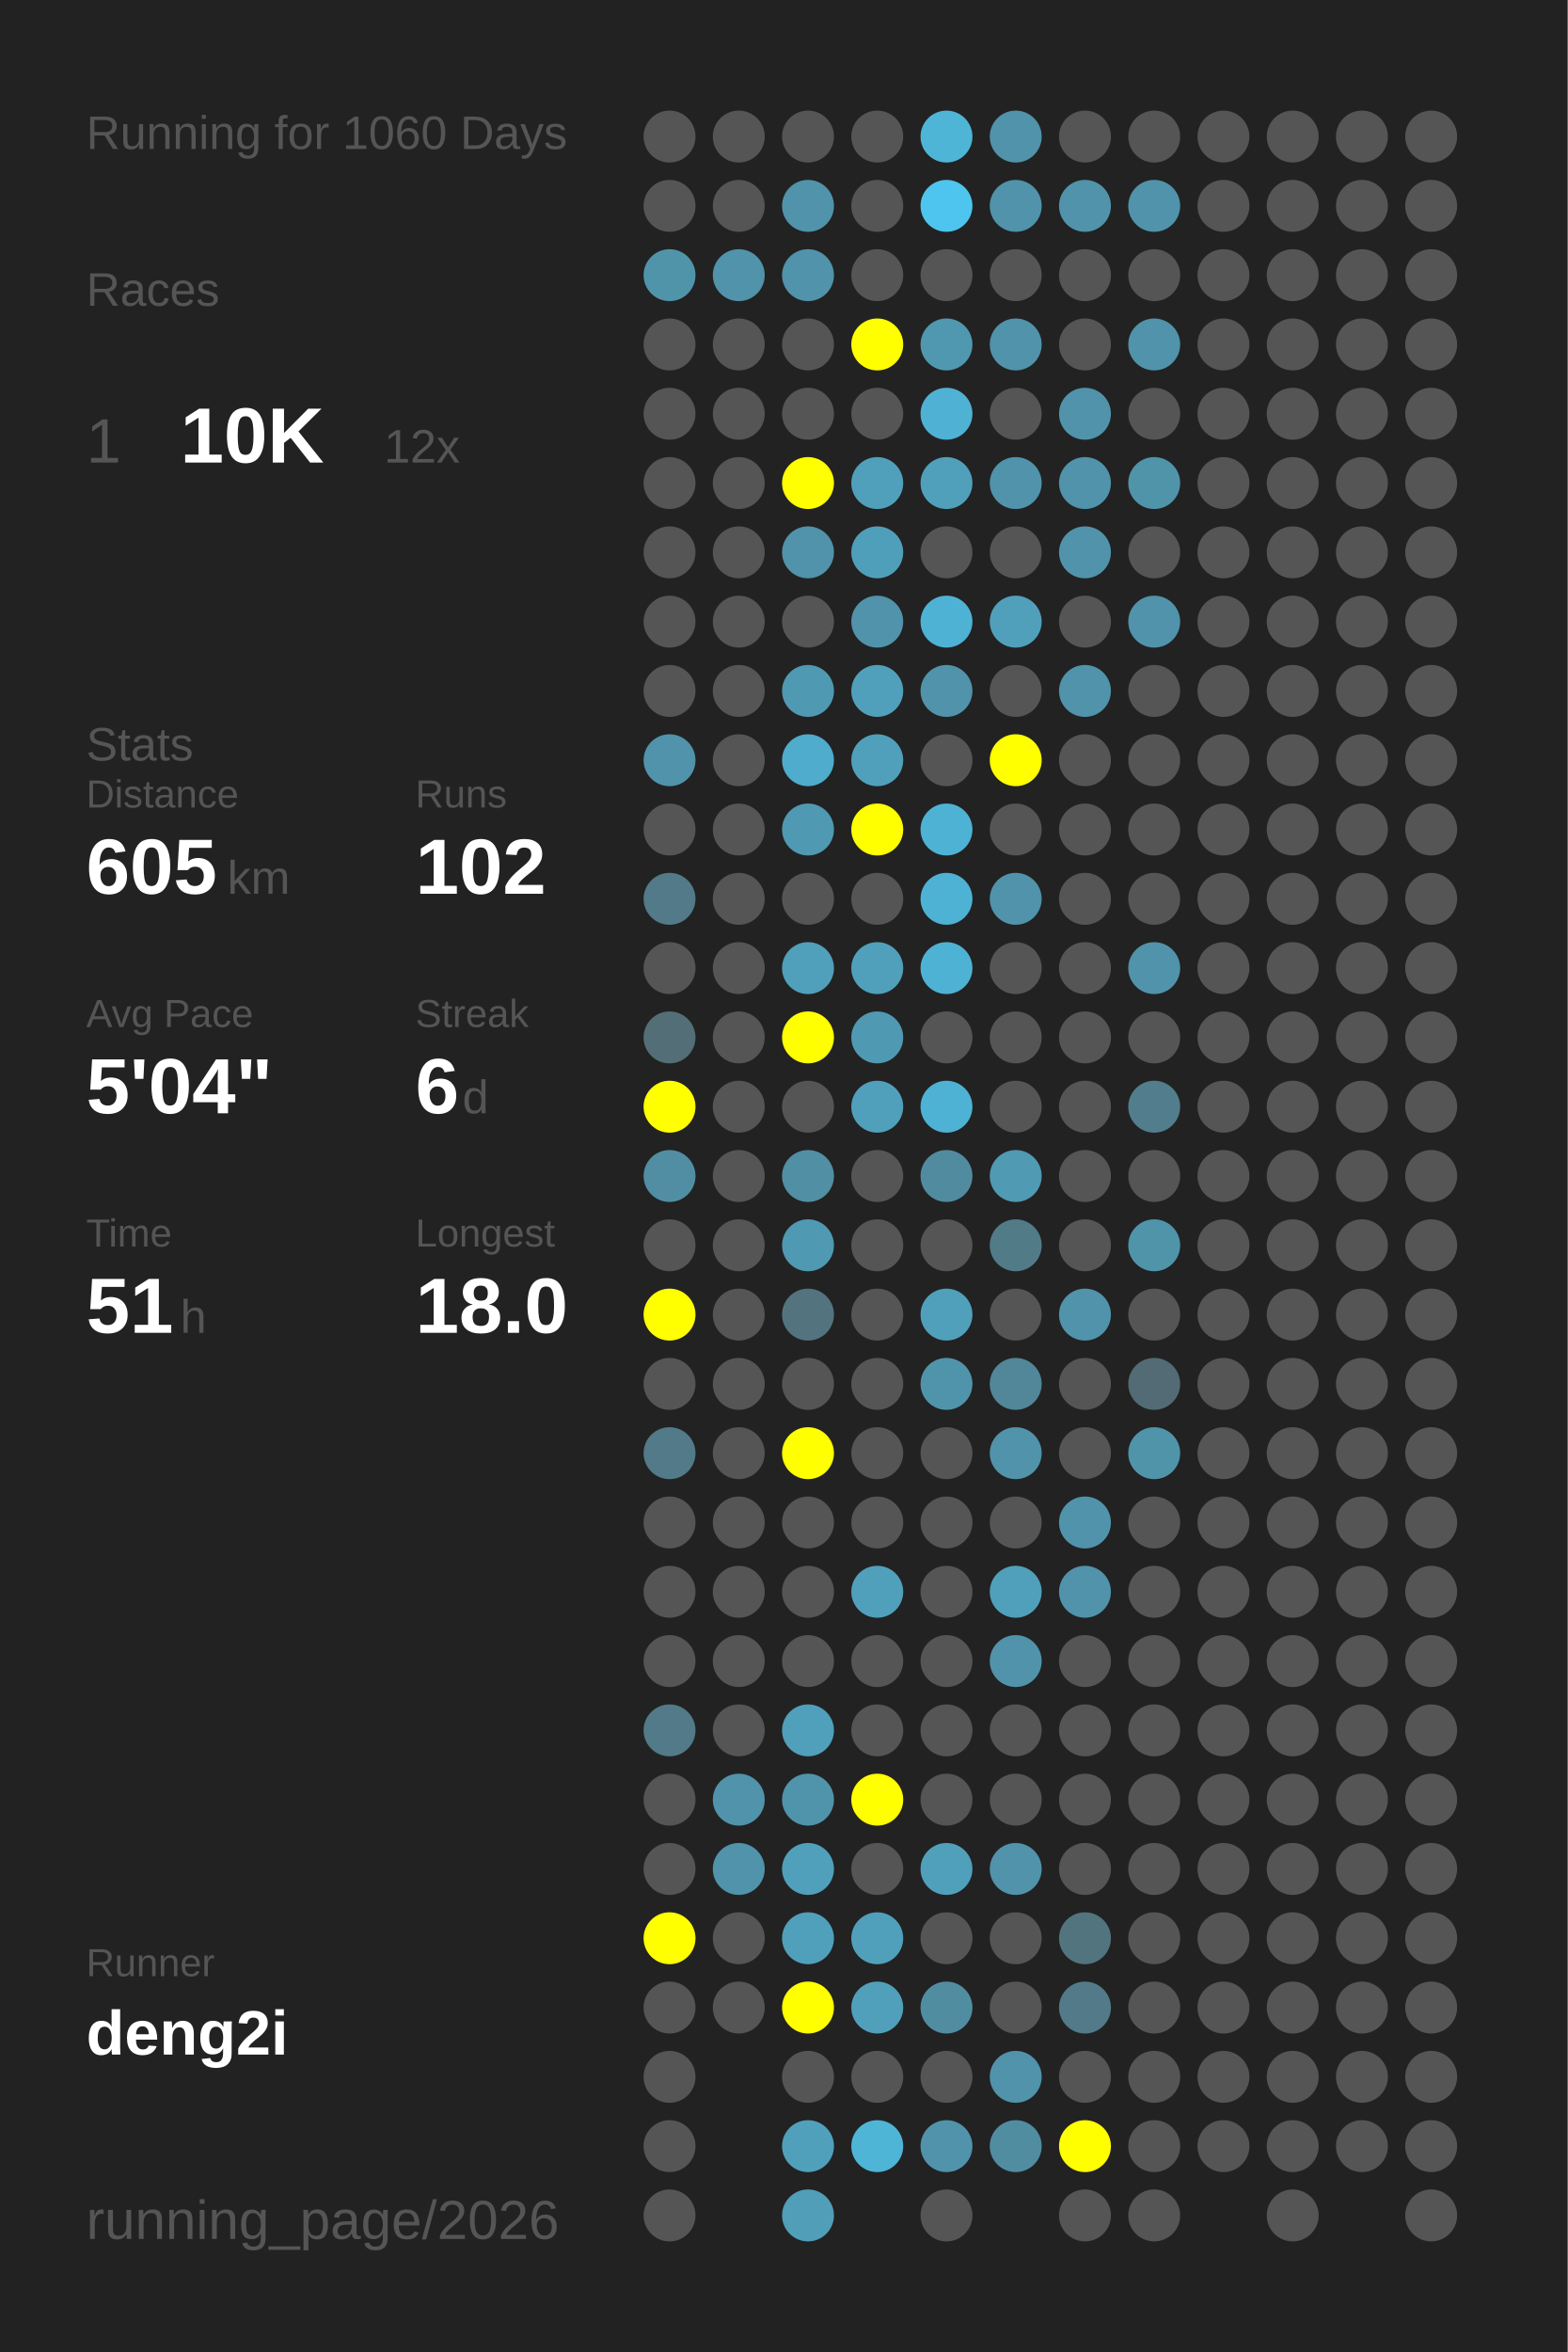
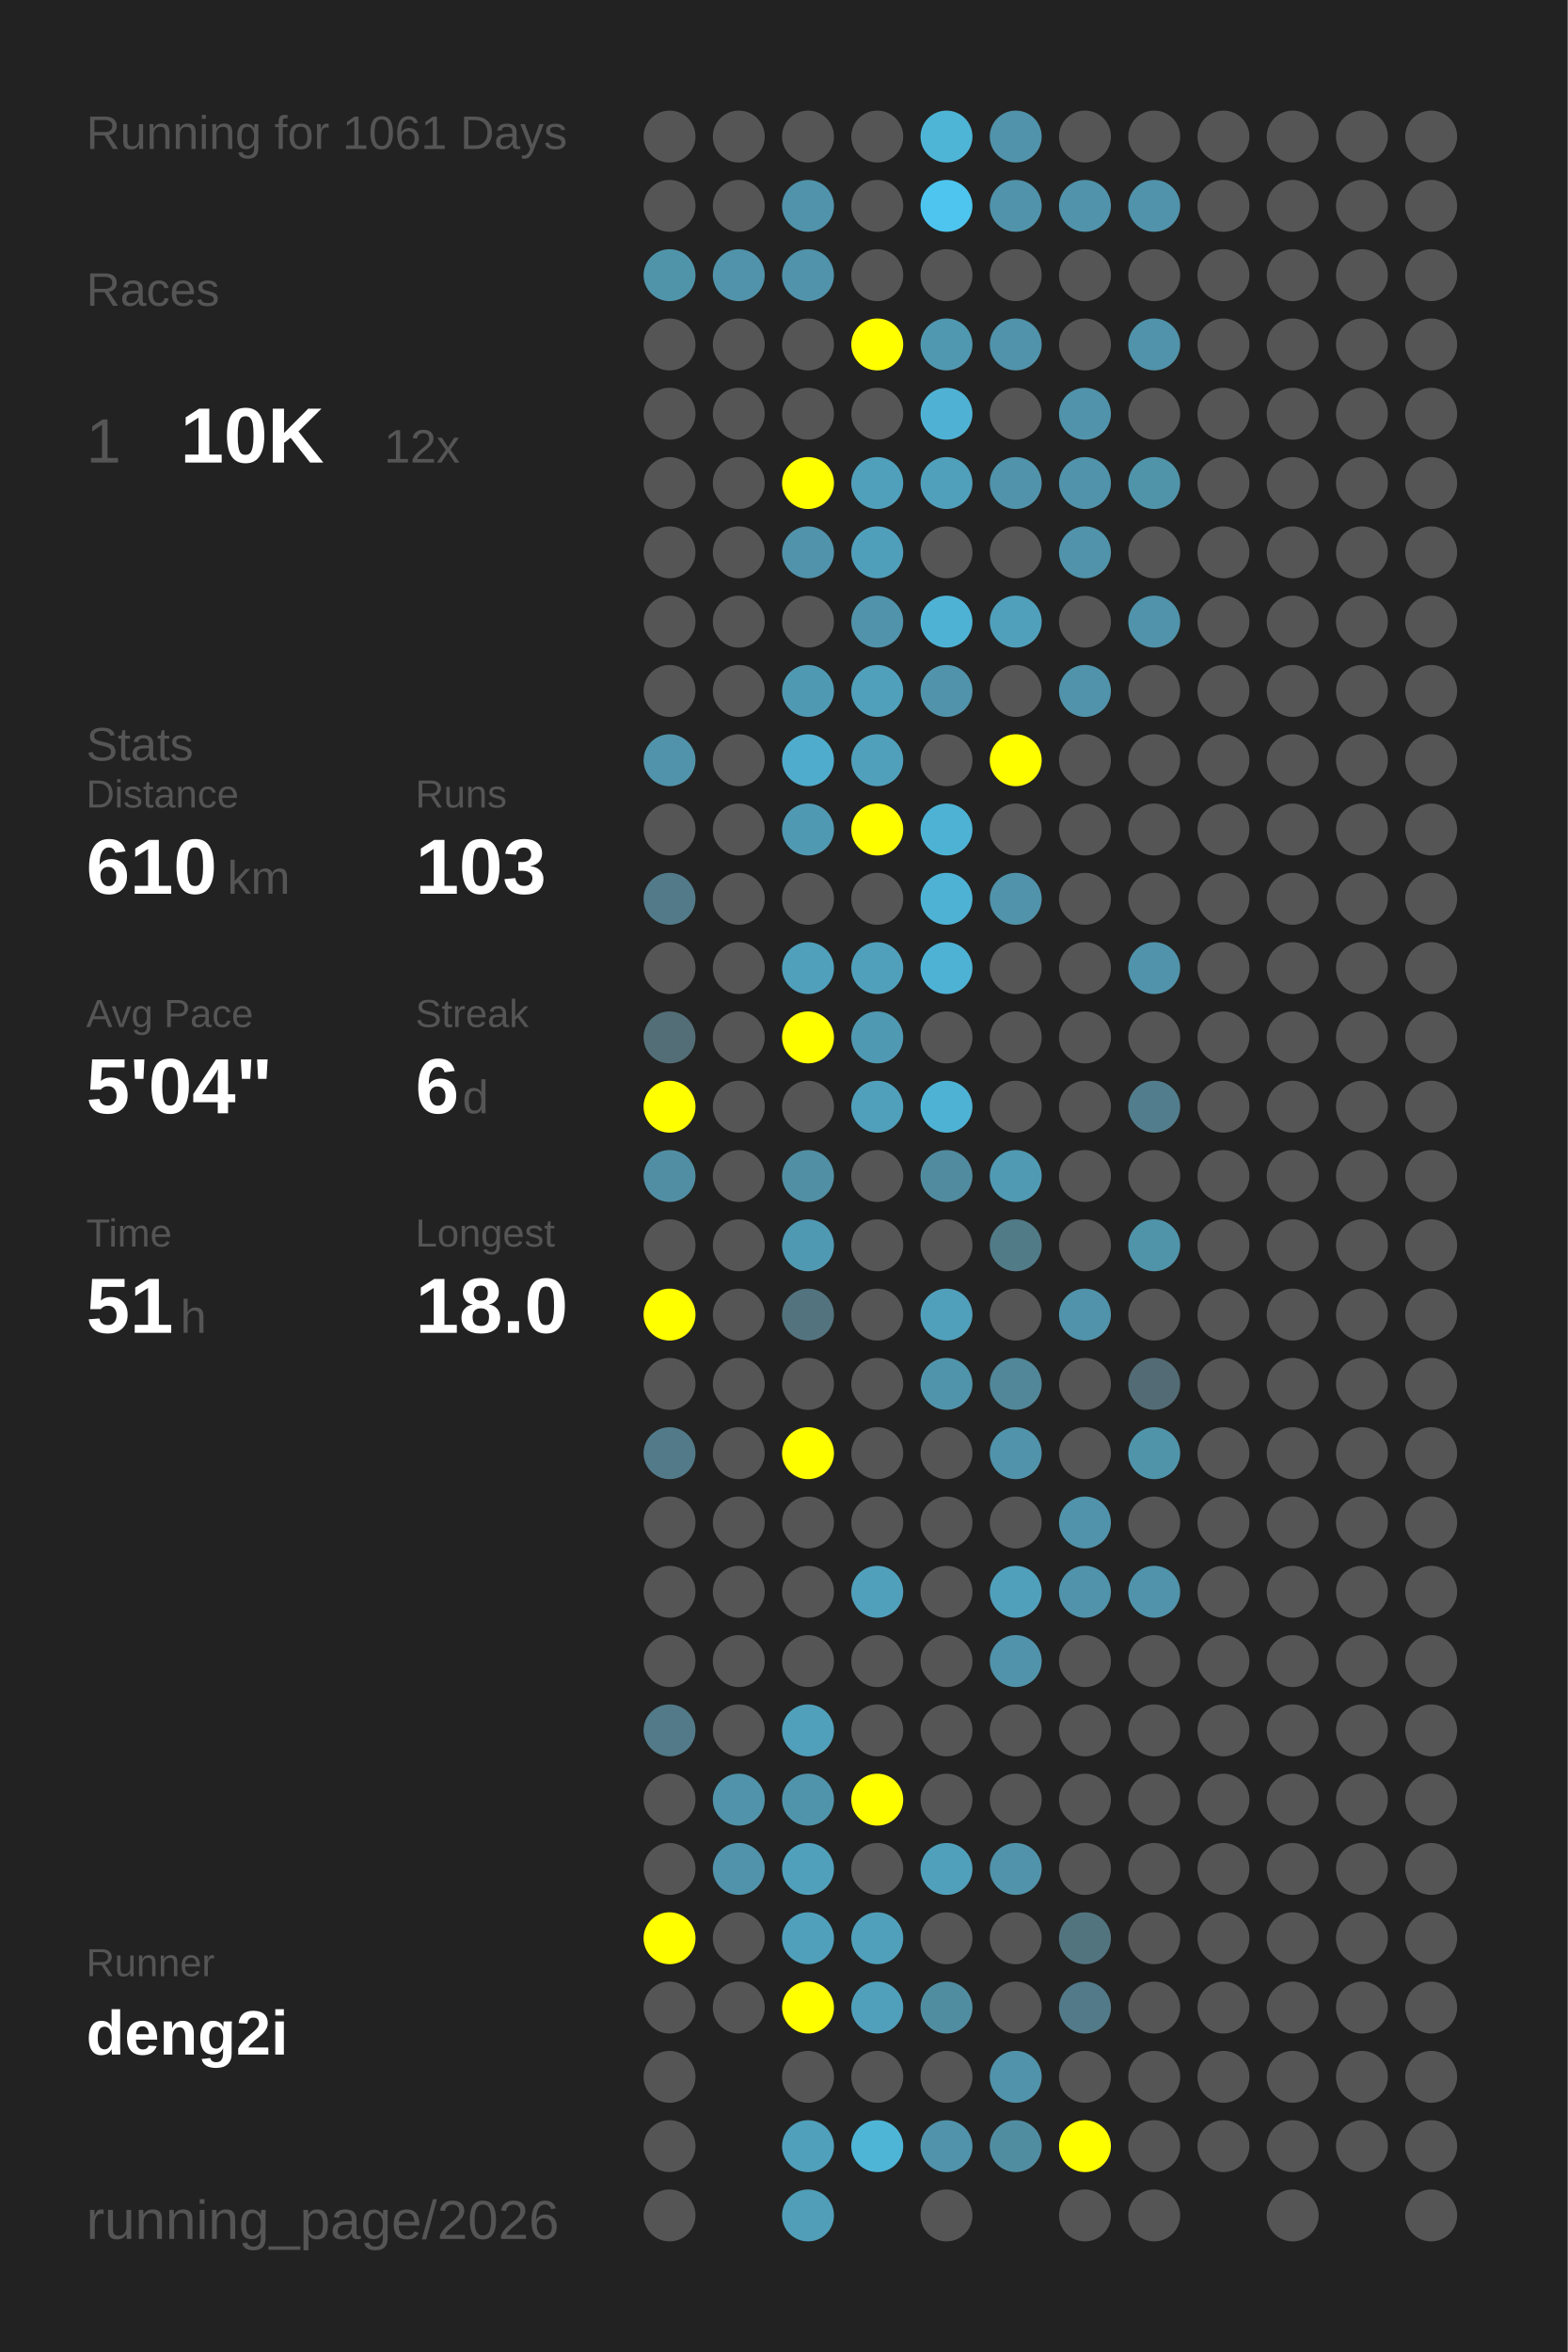
<svg xmlns="http://www.w3.org/2000/svg" baseProfile="full" height="300mm" version="1.1" viewBox="0,0,200,300" width="200mm">
  <defs />
  <rect fill="#222222" height="300" width="200" x="0" y="0" />
-   <text fill="#555555" style="font-size:6px; font-family:Arial;" x="11" y="19">Running for 1060 Days</text>
+   <text fill="#555555" style="font-size:6px; font-family:Arial;" x="11" y="19">Running for 1061 Days</text>
  <text fill="#555555" style="font-size:6px; font-family:Arial;" x="11" y="39">Races</text>
  <text fill="#555555" style="font-size:8px; font-family:Arial;" x="11" y="59">1</text>
  <text fill="#FFFFFF" style="font-size:10px; font-family:Arial; font-weight:bold;" x="23" y="59">10K</text>
  <text fill="#555555" style="font-size:6px; font-family:Arial;" x="49" y="59">12x</text>
  <text fill="#555555" style="font-size:6px; font-family:Arial;" x="11" y="97">Stats</text>
  <text fill="#555555" style="font-size:5px; font-family:Arial;" x="11" y="103">Distance</text>
-   <text fill="#FFFFFF" style="font-size:10px; font-family:Arial; font-weight:bold;" x="11" y="114">605</text>
+   <text fill="#FFFFFF" style="font-size:10px; font-family:Arial; font-weight:bold;" x="11" y="114">610</text>
  <text fill="#555555" style="font-size:6px; font-family:Arial;" x="29" y="114">km</text>
  <text fill="#555555" style="font-size:5px; font-family:Arial;" x="53" y="103">Runs</text>
-   <text fill="#FFFFFF" style="font-size:10px; font-family:Arial; font-weight:bold;" x="53" y="114">102</text>
+   <text fill="#FFFFFF" style="font-size:10px; font-family:Arial; font-weight:bold;" x="53" y="114">103</text>
  <text fill="#555555" style="font-size:5px; font-family:Arial;" x="11" y="131">Avg Pace</text>
  <text fill="#FFFFFF" style="font-size:10px; font-family:Arial; font-weight:bold;" x="11" y="142">5'04"</text>
  <text fill="#555555" style="font-size:5px; font-family:Arial;" x="53" y="131">Streak</text>
  <text fill="#FFFFFF" style="font-size:10px; font-family:Arial; font-weight:bold;" x="53" y="142">6</text>
  <text fill="#555555" style="font-size:6px; font-family:Arial;" x="59" y="142">d</text>
  <text fill="#555555" style="font-size:5px; font-family:Arial;" x="11" y="159">Time</text>
  <text fill="#FFFFFF" style="font-size:10px; font-family:Arial; font-weight:bold;" x="11" y="170">51</text>
  <text fill="#555555" style="font-size:6px; font-family:Arial;" x="23" y="170">h</text>
  <text fill="#555555" style="font-size:5px; font-family:Arial;" x="53" y="159">Longest</text>
  <text fill="#FFFFFF" style="font-size:10px; font-family:Arial; font-weight:bold;" x="53" y="170">18.0</text>
  <text fill="#555555" style="font-size:5px; font-family:Arial;" x="11" y="252.065">Runner</text>
  <text fill="#FFFFFF" style="font-size:8px; font-family:Arial; font-weight:bold;" x="11" y="262.065">deng2i</text>
  <text fill="#555555" style="font-size:7px; font-family:Arial;" x="11" y="285.581">running_page/2026</text>
  <circle cx="85.417" cy="17.419" fill="#555555" r="3.312" />
  <circle cx="85.417" cy="26.258" fill="#555555" r="3.312" />
  <circle cx="85.417" cy="35.097" fill="#5094aa" r="3.312" />
  <circle cx="85.417" cy="43.935" fill="#555555" r="3.312" />
  <circle cx="85.417" cy="52.774" fill="#555555" r="3.312" />
  <circle cx="85.417" cy="61.613" fill="#555555" r="3.312" />
  <circle cx="85.417" cy="70.452" fill="#555555" r="3.312" />
  <circle cx="85.417" cy="79.29" fill="#555555" r="3.312" />
  <circle cx="85.417" cy="88.129" fill="#555555" r="3.312" />
  <circle cx="85.417" cy="96.968" fill="#5093aa" r="3.312" />
  <circle cx="85.417" cy="105.806" fill="#555555" r="3.312" />
  <circle cx="85.417" cy="114.645" fill="#527a88" r="3.312" />
  <circle cx="85.417" cy="123.484" fill="#555555" r="3.312" />
  <circle cx="85.417" cy="132.323" fill="#536e77" r="3.312" />
  <circle cx="85.417" cy="141.161" fill="#FFFF00" r="3.312" />
  <circle cx="85.417" cy="150" fill="#518ea3" r="3.312" />
  <circle cx="85.417" cy="158.839" fill="#555555" r="3.312" />
  <circle cx="85.417" cy="167.677" fill="#FFFF00" r="3.312" />
  <circle cx="85.417" cy="176.516" fill="#555555" r="3.312" />
  <circle cx="85.417" cy="185.355" fill="#527a88" r="3.312" />
  <circle cx="85.417" cy="194.194" fill="#555555" r="3.312" />
  <circle cx="85.417" cy="203.032" fill="#555555" r="3.312" />
  <circle cx="85.417" cy="211.871" fill="#555555" r="3.312" />
  <circle cx="85.417" cy="220.71" fill="#527a88" r="3.312" />
  <circle cx="85.417" cy="229.548" fill="#555555" r="3.312" />
  <circle cx="85.417" cy="238.387" fill="#555555" r="3.312" />
  <circle cx="85.417" cy="247.226" fill="#FFFF00" r="3.312" />
  <circle cx="85.417" cy="256.065" fill="#555555" r="3.312" />
  <circle cx="85.417" cy="264.903" fill="#555555" r="3.312" />
  <circle cx="85.417" cy="273.742" fill="#555555" r="3.312" />
  <circle cx="85.417" cy="282.581" fill="#555555" r="3.312" />
  <circle cx="94.25" cy="17.419" fill="#555555" r="3.312" />
  <circle cx="94.25" cy="26.258" fill="#555555" r="3.312" />
  <circle cx="94.25" cy="35.097" fill="#5093aa" r="3.312" />
  <circle cx="94.25" cy="43.935" fill="#555555" r="3.312" />
  <circle cx="94.25" cy="52.774" fill="#555555" r="3.312" />
  <circle cx="94.25" cy="61.613" fill="#555555" r="3.312" />
  <circle cx="94.25" cy="70.452" fill="#555555" r="3.312" />
  <circle cx="94.25" cy="79.29" fill="#555555" r="3.312" />
  <circle cx="94.25" cy="88.129" fill="#555555" r="3.312" />
  <circle cx="94.25" cy="96.968" fill="#555555" r="3.312" />
  <circle cx="94.25" cy="105.806" fill="#555555" r="3.312" />
  <circle cx="94.25" cy="114.645" fill="#555555" r="3.312" />
  <circle cx="94.25" cy="123.484" fill="#555555" r="3.312" />
  <circle cx="94.25" cy="132.323" fill="#555555" r="3.312" />
  <circle cx="94.25" cy="141.161" fill="#555555" r="3.312" />
  <circle cx="94.25" cy="150" fill="#555555" r="3.312" />
  <circle cx="94.25" cy="158.839" fill="#555555" r="3.312" />
  <circle cx="94.25" cy="167.677" fill="#555555" r="3.312" />
  <circle cx="94.25" cy="176.516" fill="#555555" r="3.312" />
  <circle cx="94.25" cy="185.355" fill="#555555" r="3.312" />
  <circle cx="94.25" cy="194.194" fill="#555555" r="3.312" />
  <circle cx="94.25" cy="203.032" fill="#555555" r="3.312" />
  <circle cx="94.25" cy="211.871" fill="#555555" r="3.312" />
  <circle cx="94.25" cy="220.71" fill="#555555" r="3.312" />
  <circle cx="94.25" cy="229.548" fill="#5093aa" r="3.312" />
  <circle cx="94.25" cy="238.387" fill="#5093aa" r="3.312" />
  <circle cx="94.25" cy="247.226" fill="#555555" r="3.312" />
  <circle cx="94.25" cy="256.065" fill="#555555" r="3.312" />
  <circle cx="103.083" cy="17.419" fill="#555555" r="3.312" />
  <circle cx="103.083" cy="26.258" fill="#5093aa" r="3.312" />
  <circle cx="103.083" cy="35.097" fill="#5093aa" r="3.312" />
  <circle cx="103.083" cy="43.935" fill="#555555" r="3.312" />
  <circle cx="103.083" cy="52.774" fill="#555555" r="3.312" />
  <circle cx="103.083" cy="61.613" fill="#FFFF00" r="3.312" />
  <circle cx="103.083" cy="70.452" fill="#5093aa" r="3.312" />
  <circle cx="103.083" cy="79.29" fill="#555555" r="3.312" />
  <circle cx="103.083" cy="88.129" fill="#5099b2" r="3.312" />
  <circle cx="103.083" cy="96.968" fill="#4faccc" r="3.312" />
  <circle cx="103.083" cy="105.806" fill="#5099b2" r="3.312" />
  <circle cx="103.083" cy="114.645" fill="#555555" r="3.312" />
  <circle cx="103.083" cy="123.484" fill="#50a0bb" r="3.312" />
  <circle cx="103.083" cy="132.323" fill="#FFFF00" r="3.312" />
  <circle cx="103.083" cy="141.161" fill="#555555" r="3.312" />
  <circle cx="103.083" cy="150" fill="#518fa4" r="3.312" />
  <circle cx="103.083" cy="158.839" fill="#5099b2" r="3.312" />
  <circle cx="103.083" cy="167.677" fill="#53747f" r="3.312" />
  <circle cx="103.083" cy="176.516" fill="#555555" r="3.312" />
  <circle cx="103.083" cy="185.355" fill="#FFFF00" r="3.312" />
  <circle cx="103.083" cy="194.194" fill="#555555" r="3.312" />
  <circle cx="103.083" cy="203.032" fill="#555555" r="3.312" />
  <circle cx="103.083" cy="211.871" fill="#555555" r="3.312" />
  <circle cx="103.083" cy="220.71" fill="#50a0bb" r="3.312" />
  <circle cx="103.083" cy="229.548" fill="#5094ab" r="3.312" />
  <circle cx="103.083" cy="238.387" fill="#50a0bb" r="3.312" />
  <circle cx="103.083" cy="247.226" fill="#50a0bb" r="3.312" />
  <circle cx="103.083" cy="256.065" fill="#FFFF00" r="3.312" />
  <circle cx="103.083" cy="264.903" fill="#555555" r="3.312" />
  <circle cx="103.083" cy="273.742" fill="#50a0bb" r="3.312" />
  <circle cx="103.083" cy="282.581" fill="#509eb8" r="3.312" />
  <circle cx="111.917" cy="17.419" fill="#555555" r="3.312" />
  <circle cx="111.917" cy="26.258" fill="#555555" r="3.312" />
  <circle cx="111.917" cy="35.097" fill="#555555" r="3.312" />
  <circle cx="111.917" cy="43.935" fill="#FFFF00" r="3.312" />
  <circle cx="111.917" cy="52.774" fill="#555555" r="3.312" />
  <circle cx="111.917" cy="61.613" fill="#50a0bb" r="3.312" />
  <circle cx="111.917" cy="70.452" fill="#509fba" r="3.312" />
  <circle cx="111.917" cy="79.29" fill="#5093aa" r="3.312" />
  <circle cx="111.917" cy="88.129" fill="#50a0bb" r="3.312" />
  <circle cx="111.917" cy="96.968" fill="#50a0bb" r="3.312" />
  <circle cx="111.917" cy="105.806" fill="#FFFF00" r="3.312" />
  <circle cx="111.917" cy="114.645" fill="#555555" r="3.312" />
  <circle cx="111.917" cy="123.484" fill="#50a0bb" r="3.312" />
  <circle cx="111.917" cy="132.323" fill="#5099b2" r="3.312" />
  <circle cx="111.917" cy="141.161" fill="#50a0bb" r="3.312" />
  <circle cx="111.917" cy="150" fill="#555555" r="3.312" />
  <circle cx="111.917" cy="158.839" fill="#555555" r="3.312" />
  <circle cx="111.917" cy="167.677" fill="#555555" r="3.312" />
  <circle cx="111.917" cy="176.516" fill="#555555" r="3.312" />
  <circle cx="111.917" cy="185.355" fill="#555555" r="3.312" />
  <circle cx="111.917" cy="194.194" fill="#555555" r="3.312" />
  <circle cx="111.917" cy="203.032" fill="#50a0bb" r="3.312" />
  <circle cx="111.917" cy="211.871" fill="#555555" r="3.312" />
  <circle cx="111.917" cy="220.71" fill="#555555" r="3.312" />
  <circle cx="111.917" cy="229.548" fill="#FFFF00" r="3.312" />
  <circle cx="111.917" cy="238.387" fill="#555555" r="3.312" />
  <circle cx="111.917" cy="247.226" fill="#50a0bb" r="3.312" />
  <circle cx="111.917" cy="256.065" fill="#50a0bb" r="3.312" />
  <circle cx="111.917" cy="264.903" fill="#555555" r="3.312" />
  <circle cx="111.917" cy="273.742" fill="#4eb5d7" r="3.312" />
  <circle cx="120.75" cy="17.419" fill="#4eb5d7" r="3.312" />
  <circle cx="120.75" cy="26.258" fill="#4dc5ee" r="3.312" />
  <circle cx="120.75" cy="35.097" fill="#555555" r="3.312" />
  <circle cx="120.75" cy="43.935" fill="#5098b0" r="3.312" />
  <circle cx="120.75" cy="52.774" fill="#4fb2d4" r="3.312" />
  <circle cx="120.75" cy="61.613" fill="#50a0bb" r="3.312" />
  <circle cx="120.75" cy="70.452" fill="#555555" r="3.312" />
  <circle cx="120.75" cy="79.29" fill="#4eb2d4" r="3.312" />
  <circle cx="120.75" cy="88.129" fill="#5093aa" r="3.312" />
  <circle cx="120.75" cy="96.968" fill="#555555" r="3.312" />
  <circle cx="120.75" cy="105.806" fill="#4eb2d4" r="3.312" />
  <circle cx="120.75" cy="114.645" fill="#4eb2d4" r="3.312" />
  <circle cx="120.75" cy="123.484" fill="#4eb2d4" r="3.312" />
  <circle cx="120.75" cy="132.323" fill="#555555" r="3.312" />
  <circle cx="120.75" cy="141.161" fill="#4eb2d4" r="3.312" />
  <circle cx="120.75" cy="150" fill="#518b9f" r="3.312" />
  <circle cx="120.75" cy="158.839" fill="#555555" r="3.312" />
  <circle cx="120.75" cy="167.677" fill="#50a0bb" r="3.312" />
  <circle cx="120.75" cy="176.516" fill="#5094ab" r="3.312" />
  <circle cx="120.75" cy="185.355" fill="#555555" r="3.312" />
  <circle cx="120.75" cy="194.194" fill="#555555" r="3.312" />
  <circle cx="120.75" cy="203.032" fill="#555555" r="3.312" />
  <circle cx="120.75" cy="211.871" fill="#555555" r="3.312" />
  <circle cx="120.75" cy="220.71" fill="#555555" r="3.312" />
  <circle cx="120.75" cy="229.548" fill="#555555" r="3.312" />
  <circle cx="120.75" cy="238.387" fill="#50a0bb" r="3.312" />
  <circle cx="120.75" cy="247.226" fill="#555555" r="3.312" />
  <circle cx="120.75" cy="256.065" fill="#518da1" r="3.312" />
  <circle cx="120.75" cy="264.903" fill="#555555" r="3.312" />
  <circle cx="120.75" cy="273.742" fill="#5093aa" r="3.312" />
  <circle cx="120.75" cy="282.581" fill="#555555" r="3.312" />
  <circle cx="129.583" cy="17.419" fill="#5093aa" r="3.312" />
  <circle cx="129.583" cy="26.258" fill="#5093aa" r="3.312" />
  <circle cx="129.583" cy="35.097" fill="#555555" r="3.312" />
  <circle cx="129.583" cy="43.935" fill="#5093aa" r="3.312" />
  <circle cx="129.583" cy="52.774" fill="#555555" r="3.312" />
  <circle cx="129.583" cy="61.613" fill="#5093aa" r="3.312" />
  <circle cx="129.583" cy="70.452" fill="#555555" r="3.312" />
  <circle cx="129.583" cy="79.29" fill="#50a0bb" r="3.312" />
  <circle cx="129.583" cy="88.129" fill="#555555" r="3.312" />
  <circle cx="129.583" cy="96.968" fill="#FFFF00" r="3.312" />
  <circle cx="129.583" cy="105.806" fill="#555555" r="3.312" />
  <circle cx="129.583" cy="114.645" fill="#5093aa" r="3.312" />
  <circle cx="129.583" cy="123.484" fill="#555555" r="3.312" />
  <circle cx="129.583" cy="132.323" fill="#555555" r="3.312" />
  <circle cx="129.583" cy="141.161" fill="#555555" r="3.312" />
  <circle cx="129.583" cy="150" fill="#509ab3" r="3.312" />
  <circle cx="129.583" cy="158.839" fill="#527b88" r="3.312" />
  <circle cx="129.583" cy="167.677" fill="#555555" r="3.312" />
  <circle cx="129.583" cy="176.516" fill="#518799" r="3.312" />
  <circle cx="129.583" cy="185.355" fill="#5093aa" r="3.312" />
  <circle cx="129.583" cy="194.194" fill="#555555" r="3.312" />
  <circle cx="129.583" cy="203.032" fill="#50a0bb" r="3.312" />
  <circle cx="129.583" cy="211.871" fill="#5093aa" r="3.312" />
  <circle cx="129.583" cy="220.71" fill="#555555" r="3.312" />
  <circle cx="129.583" cy="229.548" fill="#555555" r="3.312" />
  <circle cx="129.583" cy="238.387" fill="#5093aa" r="3.312" />
  <circle cx="129.583" cy="247.226" fill="#555555" r="3.312" />
  <circle cx="129.583" cy="256.065" fill="#555555" r="3.312" />
  <circle cx="129.583" cy="264.903" fill="#5093aa" r="3.312" />
  <circle cx="129.583" cy="273.742" fill="#518da1" r="3.312" />
  <circle cx="138.417" cy="17.419" fill="#555555" r="3.312" />
  <circle cx="138.417" cy="26.258" fill="#5093aa" r="3.312" />
  <circle cx="138.417" cy="35.097" fill="#555555" r="3.312" />
  <circle cx="138.417" cy="43.935" fill="#555555" r="3.312" />
  <circle cx="138.417" cy="52.774" fill="#5093aa" r="3.312" />
  <circle cx="138.417" cy="61.613" fill="#5093aa" r="3.312" />
  <circle cx="138.417" cy="70.452" fill="#5093aa" r="3.312" />
  <circle cx="138.417" cy="79.29" fill="#555555" r="3.312" />
  <circle cx="138.417" cy="88.129" fill="#5093aa" r="3.312" />
  <circle cx="138.417" cy="96.968" fill="#555555" r="3.312" />
  <circle cx="138.417" cy="105.806" fill="#555555" r="3.312" />
  <circle cx="138.417" cy="114.645" fill="#555555" r="3.312" />
  <circle cx="138.417" cy="123.484" fill="#555555" r="3.312" />
  <circle cx="138.417" cy="132.323" fill="#555555" r="3.312" />
  <circle cx="138.417" cy="141.161" fill="#555555" r="3.312" />
  <circle cx="138.417" cy="150" fill="#555555" r="3.312" />
  <circle cx="138.417" cy="158.839" fill="#555555" r="3.312" />
  <circle cx="138.417" cy="167.677" fill="#5093aa" r="3.312" />
  <circle cx="138.417" cy="176.516" fill="#555555" r="3.312" />
  <circle cx="138.417" cy="185.355" fill="#555555" r="3.312" />
  <circle cx="138.417" cy="194.194" fill="#5093aa" r="3.312" />
  <circle cx="138.417" cy="203.032" fill="#5093aa" r="3.312" />
  <circle cx="138.417" cy="211.871" fill="#555555" r="3.312" />
  <circle cx="138.417" cy="220.71" fill="#555555" r="3.312" />
  <circle cx="138.417" cy="229.548" fill="#555555" r="3.312" />
  <circle cx="138.417" cy="238.387" fill="#555555" r="3.312" />
  <circle cx="138.417" cy="247.226" fill="#52747f" r="3.312" />
  <circle cx="138.417" cy="256.065" fill="#527a88" r="3.312" />
  <circle cx="138.417" cy="264.903" fill="#555555" r="3.312" />
  <circle cx="138.417" cy="273.742" fill="#FFFF00" r="3.312" />
  <circle cx="138.417" cy="282.581" fill="#555555" r="3.312" />
  <circle cx="147.25" cy="17.419" fill="#555555" r="3.312" />
  <circle cx="147.25" cy="26.258" fill="#5093aa" r="3.312" />
  <circle cx="147.25" cy="35.097" fill="#555555" r="3.312" />
  <circle cx="147.25" cy="43.935" fill="#5093aa" r="3.312" />
  <circle cx="147.25" cy="52.774" fill="#555555" r="3.312" />
  <circle cx="147.25" cy="61.613" fill="#5094aa" r="3.312" />
  <circle cx="147.25" cy="70.452" fill="#555555" r="3.312" />
  <circle cx="147.25" cy="79.29" fill="#5093aa" r="3.312" />
  <circle cx="147.25" cy="88.129" fill="#555555" r="3.312" />
  <circle cx="147.25" cy="96.968" fill="#555555" r="3.312" />
  <circle cx="147.25" cy="105.806" fill="#555555" r="3.312" />
  <circle cx="147.25" cy="114.645" fill="#555555" r="3.312" />
  <circle cx="147.25" cy="123.484" fill="#5093aa" r="3.312" />
  <circle cx="147.25" cy="132.323" fill="#555555" r="3.312" />
  <circle cx="147.25" cy="141.161" fill="#527d8c" r="3.312" />
  <circle cx="147.25" cy="150" fill="#555555" r="3.312" />
  <circle cx="147.25" cy="158.839" fill="#5094aa" r="3.312" />
  <circle cx="147.25" cy="167.677" fill="#555555" r="3.312" />
  <circle cx="147.25" cy="176.516" fill="#536b74" r="3.312" />
  <circle cx="147.25" cy="185.355" fill="#5094aa" r="3.312" />
  <circle cx="147.25" cy="194.194" fill="#555555" r="3.312" />
-   <circle cx="147.25" cy="203.032" fill="#555555" r="3.312" />
+   <circle cx="147.25" cy="203.032" fill="#5093aa" r="3.312" />
  <circle cx="147.25" cy="211.871" fill="#555555" r="3.312" />
  <circle cx="147.25" cy="220.71" fill="#555555" r="3.312" />
  <circle cx="147.25" cy="229.548" fill="#555555" r="3.312" />
  <circle cx="147.25" cy="238.387" fill="#555555" r="3.312" />
  <circle cx="147.25" cy="247.226" fill="#555555" r="3.312" />
  <circle cx="147.25" cy="256.065" fill="#555555" r="3.312" />
  <circle cx="147.25" cy="264.903" fill="#555555" r="3.312" />
  <circle cx="147.25" cy="273.742" fill="#555555" r="3.312" />
  <circle cx="147.25" cy="282.581" fill="#555555" r="3.312" />
  <circle cx="156.083" cy="17.419" fill="#555555" r="3.312" />
  <circle cx="156.083" cy="26.258" fill="#555555" r="3.312" />
  <circle cx="156.083" cy="35.097" fill="#555555" r="3.312" />
  <circle cx="156.083" cy="43.935" fill="#555555" r="3.312" />
  <circle cx="156.083" cy="52.774" fill="#555555" r="3.312" />
  <circle cx="156.083" cy="61.613" fill="#555555" r="3.312" />
  <circle cx="156.083" cy="70.452" fill="#555555" r="3.312" />
  <circle cx="156.083" cy="79.29" fill="#555555" r="3.312" />
  <circle cx="156.083" cy="88.129" fill="#555555" r="3.312" />
  <circle cx="156.083" cy="96.968" fill="#555555" r="3.312" />
  <circle cx="156.083" cy="105.806" fill="#555555" r="3.312" />
  <circle cx="156.083" cy="114.645" fill="#555555" r="3.312" />
  <circle cx="156.083" cy="123.484" fill="#555555" r="3.312" />
  <circle cx="156.083" cy="132.323" fill="#555555" r="3.312" />
  <circle cx="156.083" cy="141.161" fill="#555555" r="3.312" />
  <circle cx="156.083" cy="150" fill="#555555" r="3.312" />
  <circle cx="156.083" cy="158.839" fill="#555555" r="3.312" />
  <circle cx="156.083" cy="167.677" fill="#555555" r="3.312" />
  <circle cx="156.083" cy="176.516" fill="#555555" r="3.312" />
  <circle cx="156.083" cy="185.355" fill="#555555" r="3.312" />
  <circle cx="156.083" cy="194.194" fill="#555555" r="3.312" />
  <circle cx="156.083" cy="203.032" fill="#555555" r="3.312" />
  <circle cx="156.083" cy="211.871" fill="#555555" r="3.312" />
  <circle cx="156.083" cy="220.71" fill="#555555" r="3.312" />
  <circle cx="156.083" cy="229.548" fill="#555555" r="3.312" />
  <circle cx="156.083" cy="238.387" fill="#555555" r="3.312" />
  <circle cx="156.083" cy="247.226" fill="#555555" r="3.312" />
  <circle cx="156.083" cy="256.065" fill="#555555" r="3.312" />
  <circle cx="156.083" cy="264.903" fill="#555555" r="3.312" />
  <circle cx="156.083" cy="273.742" fill="#555555" r="3.312" />
  <circle cx="164.917" cy="17.419" fill="#555555" r="3.312" />
  <circle cx="164.917" cy="26.258" fill="#555555" r="3.312" />
  <circle cx="164.917" cy="35.097" fill="#555555" r="3.312" />
  <circle cx="164.917" cy="43.935" fill="#555555" r="3.312" />
  <circle cx="164.917" cy="52.774" fill="#555555" r="3.312" />
  <circle cx="164.917" cy="61.613" fill="#555555" r="3.312" />
  <circle cx="164.917" cy="70.452" fill="#555555" r="3.312" />
  <circle cx="164.917" cy="79.29" fill="#555555" r="3.312" />
  <circle cx="164.917" cy="88.129" fill="#555555" r="3.312" />
  <circle cx="164.917" cy="96.968" fill="#555555" r="3.312" />
  <circle cx="164.917" cy="105.806" fill="#555555" r="3.312" />
  <circle cx="164.917" cy="114.645" fill="#555555" r="3.312" />
  <circle cx="164.917" cy="123.484" fill="#555555" r="3.312" />
  <circle cx="164.917" cy="132.323" fill="#555555" r="3.312" />
  <circle cx="164.917" cy="141.161" fill="#555555" r="3.312" />
  <circle cx="164.917" cy="150" fill="#555555" r="3.312" />
  <circle cx="164.917" cy="158.839" fill="#555555" r="3.312" />
  <circle cx="164.917" cy="167.677" fill="#555555" r="3.312" />
  <circle cx="164.917" cy="176.516" fill="#555555" r="3.312" />
  <circle cx="164.917" cy="185.355" fill="#555555" r="3.312" />
  <circle cx="164.917" cy="194.194" fill="#555555" r="3.312" />
  <circle cx="164.917" cy="203.032" fill="#555555" r="3.312" />
  <circle cx="164.917" cy="211.871" fill="#555555" r="3.312" />
  <circle cx="164.917" cy="220.71" fill="#555555" r="3.312" />
  <circle cx="164.917" cy="229.548" fill="#555555" r="3.312" />
  <circle cx="164.917" cy="238.387" fill="#555555" r="3.312" />
  <circle cx="164.917" cy="247.226" fill="#555555" r="3.312" />
  <circle cx="164.917" cy="256.065" fill="#555555" r="3.312" />
  <circle cx="164.917" cy="264.903" fill="#555555" r="3.312" />
  <circle cx="164.917" cy="273.742" fill="#555555" r="3.312" />
  <circle cx="164.917" cy="282.581" fill="#555555" r="3.312" />
  <circle cx="173.75" cy="17.419" fill="#555555" r="3.312" />
  <circle cx="173.75" cy="26.258" fill="#555555" r="3.312" />
  <circle cx="173.75" cy="35.097" fill="#555555" r="3.312" />
  <circle cx="173.75" cy="43.935" fill="#555555" r="3.312" />
  <circle cx="173.75" cy="52.774" fill="#555555" r="3.312" />
  <circle cx="173.75" cy="61.613" fill="#555555" r="3.312" />
  <circle cx="173.75" cy="70.452" fill="#555555" r="3.312" />
  <circle cx="173.75" cy="79.29" fill="#555555" r="3.312" />
  <circle cx="173.75" cy="88.129" fill="#555555" r="3.312" />
  <circle cx="173.75" cy="96.968" fill="#555555" r="3.312" />
  <circle cx="173.75" cy="105.806" fill="#555555" r="3.312" />
  <circle cx="173.75" cy="114.645" fill="#555555" r="3.312" />
  <circle cx="173.75" cy="123.484" fill="#555555" r="3.312" />
  <circle cx="173.75" cy="132.323" fill="#555555" r="3.312" />
  <circle cx="173.75" cy="141.161" fill="#555555" r="3.312" />
  <circle cx="173.75" cy="150" fill="#555555" r="3.312" />
  <circle cx="173.75" cy="158.839" fill="#555555" r="3.312" />
  <circle cx="173.75" cy="167.677" fill="#555555" r="3.312" />
  <circle cx="173.75" cy="176.516" fill="#555555" r="3.312" />
  <circle cx="173.75" cy="185.355" fill="#555555" r="3.312" />
  <circle cx="173.75" cy="194.194" fill="#555555" r="3.312" />
  <circle cx="173.75" cy="203.032" fill="#555555" r="3.312" />
  <circle cx="173.75" cy="211.871" fill="#555555" r="3.312" />
  <circle cx="173.75" cy="220.71" fill="#555555" r="3.312" />
  <circle cx="173.75" cy="229.548" fill="#555555" r="3.312" />
  <circle cx="173.75" cy="238.387" fill="#555555" r="3.312" />
  <circle cx="173.75" cy="247.226" fill="#555555" r="3.312" />
  <circle cx="173.75" cy="256.065" fill="#555555" r="3.312" />
  <circle cx="173.75" cy="264.903" fill="#555555" r="3.312" />
  <circle cx="173.75" cy="273.742" fill="#555555" r="3.312" />
  <circle cx="182.583" cy="17.419" fill="#555555" r="3.312" />
  <circle cx="182.583" cy="26.258" fill="#555555" r="3.312" />
  <circle cx="182.583" cy="35.097" fill="#555555" r="3.312" />
  <circle cx="182.583" cy="43.935" fill="#555555" r="3.312" />
  <circle cx="182.583" cy="52.774" fill="#555555" r="3.312" />
  <circle cx="182.583" cy="61.613" fill="#555555" r="3.312" />
  <circle cx="182.583" cy="70.452" fill="#555555" r="3.312" />
  <circle cx="182.583" cy="79.29" fill="#555555" r="3.312" />
  <circle cx="182.583" cy="88.129" fill="#555555" r="3.312" />
  <circle cx="182.583" cy="96.968" fill="#555555" r="3.312" />
  <circle cx="182.583" cy="105.806" fill="#555555" r="3.312" />
  <circle cx="182.583" cy="114.645" fill="#555555" r="3.312" />
  <circle cx="182.583" cy="123.484" fill="#555555" r="3.312" />
  <circle cx="182.583" cy="132.323" fill="#555555" r="3.312" />
  <circle cx="182.583" cy="141.161" fill="#555555" r="3.312" />
  <circle cx="182.583" cy="150" fill="#555555" r="3.312" />
  <circle cx="182.583" cy="158.839" fill="#555555" r="3.312" />
  <circle cx="182.583" cy="167.677" fill="#555555" r="3.312" />
  <circle cx="182.583" cy="176.516" fill="#555555" r="3.312" />
  <circle cx="182.583" cy="185.355" fill="#555555" r="3.312" />
  <circle cx="182.583" cy="194.194" fill="#555555" r="3.312" />
  <circle cx="182.583" cy="203.032" fill="#555555" r="3.312" />
  <circle cx="182.583" cy="211.871" fill="#555555" r="3.312" />
  <circle cx="182.583" cy="220.71" fill="#555555" r="3.312" />
  <circle cx="182.583" cy="229.548" fill="#555555" r="3.312" />
  <circle cx="182.583" cy="238.387" fill="#555555" r="3.312" />
  <circle cx="182.583" cy="247.226" fill="#555555" r="3.312" />
  <circle cx="182.583" cy="256.065" fill="#555555" r="3.312" />
  <circle cx="182.583" cy="264.903" fill="#555555" r="3.312" />
  <circle cx="182.583" cy="273.742" fill="#555555" r="3.312" />
  <circle cx="182.583" cy="282.581" fill="#555555" r="3.312" />
</svg>
